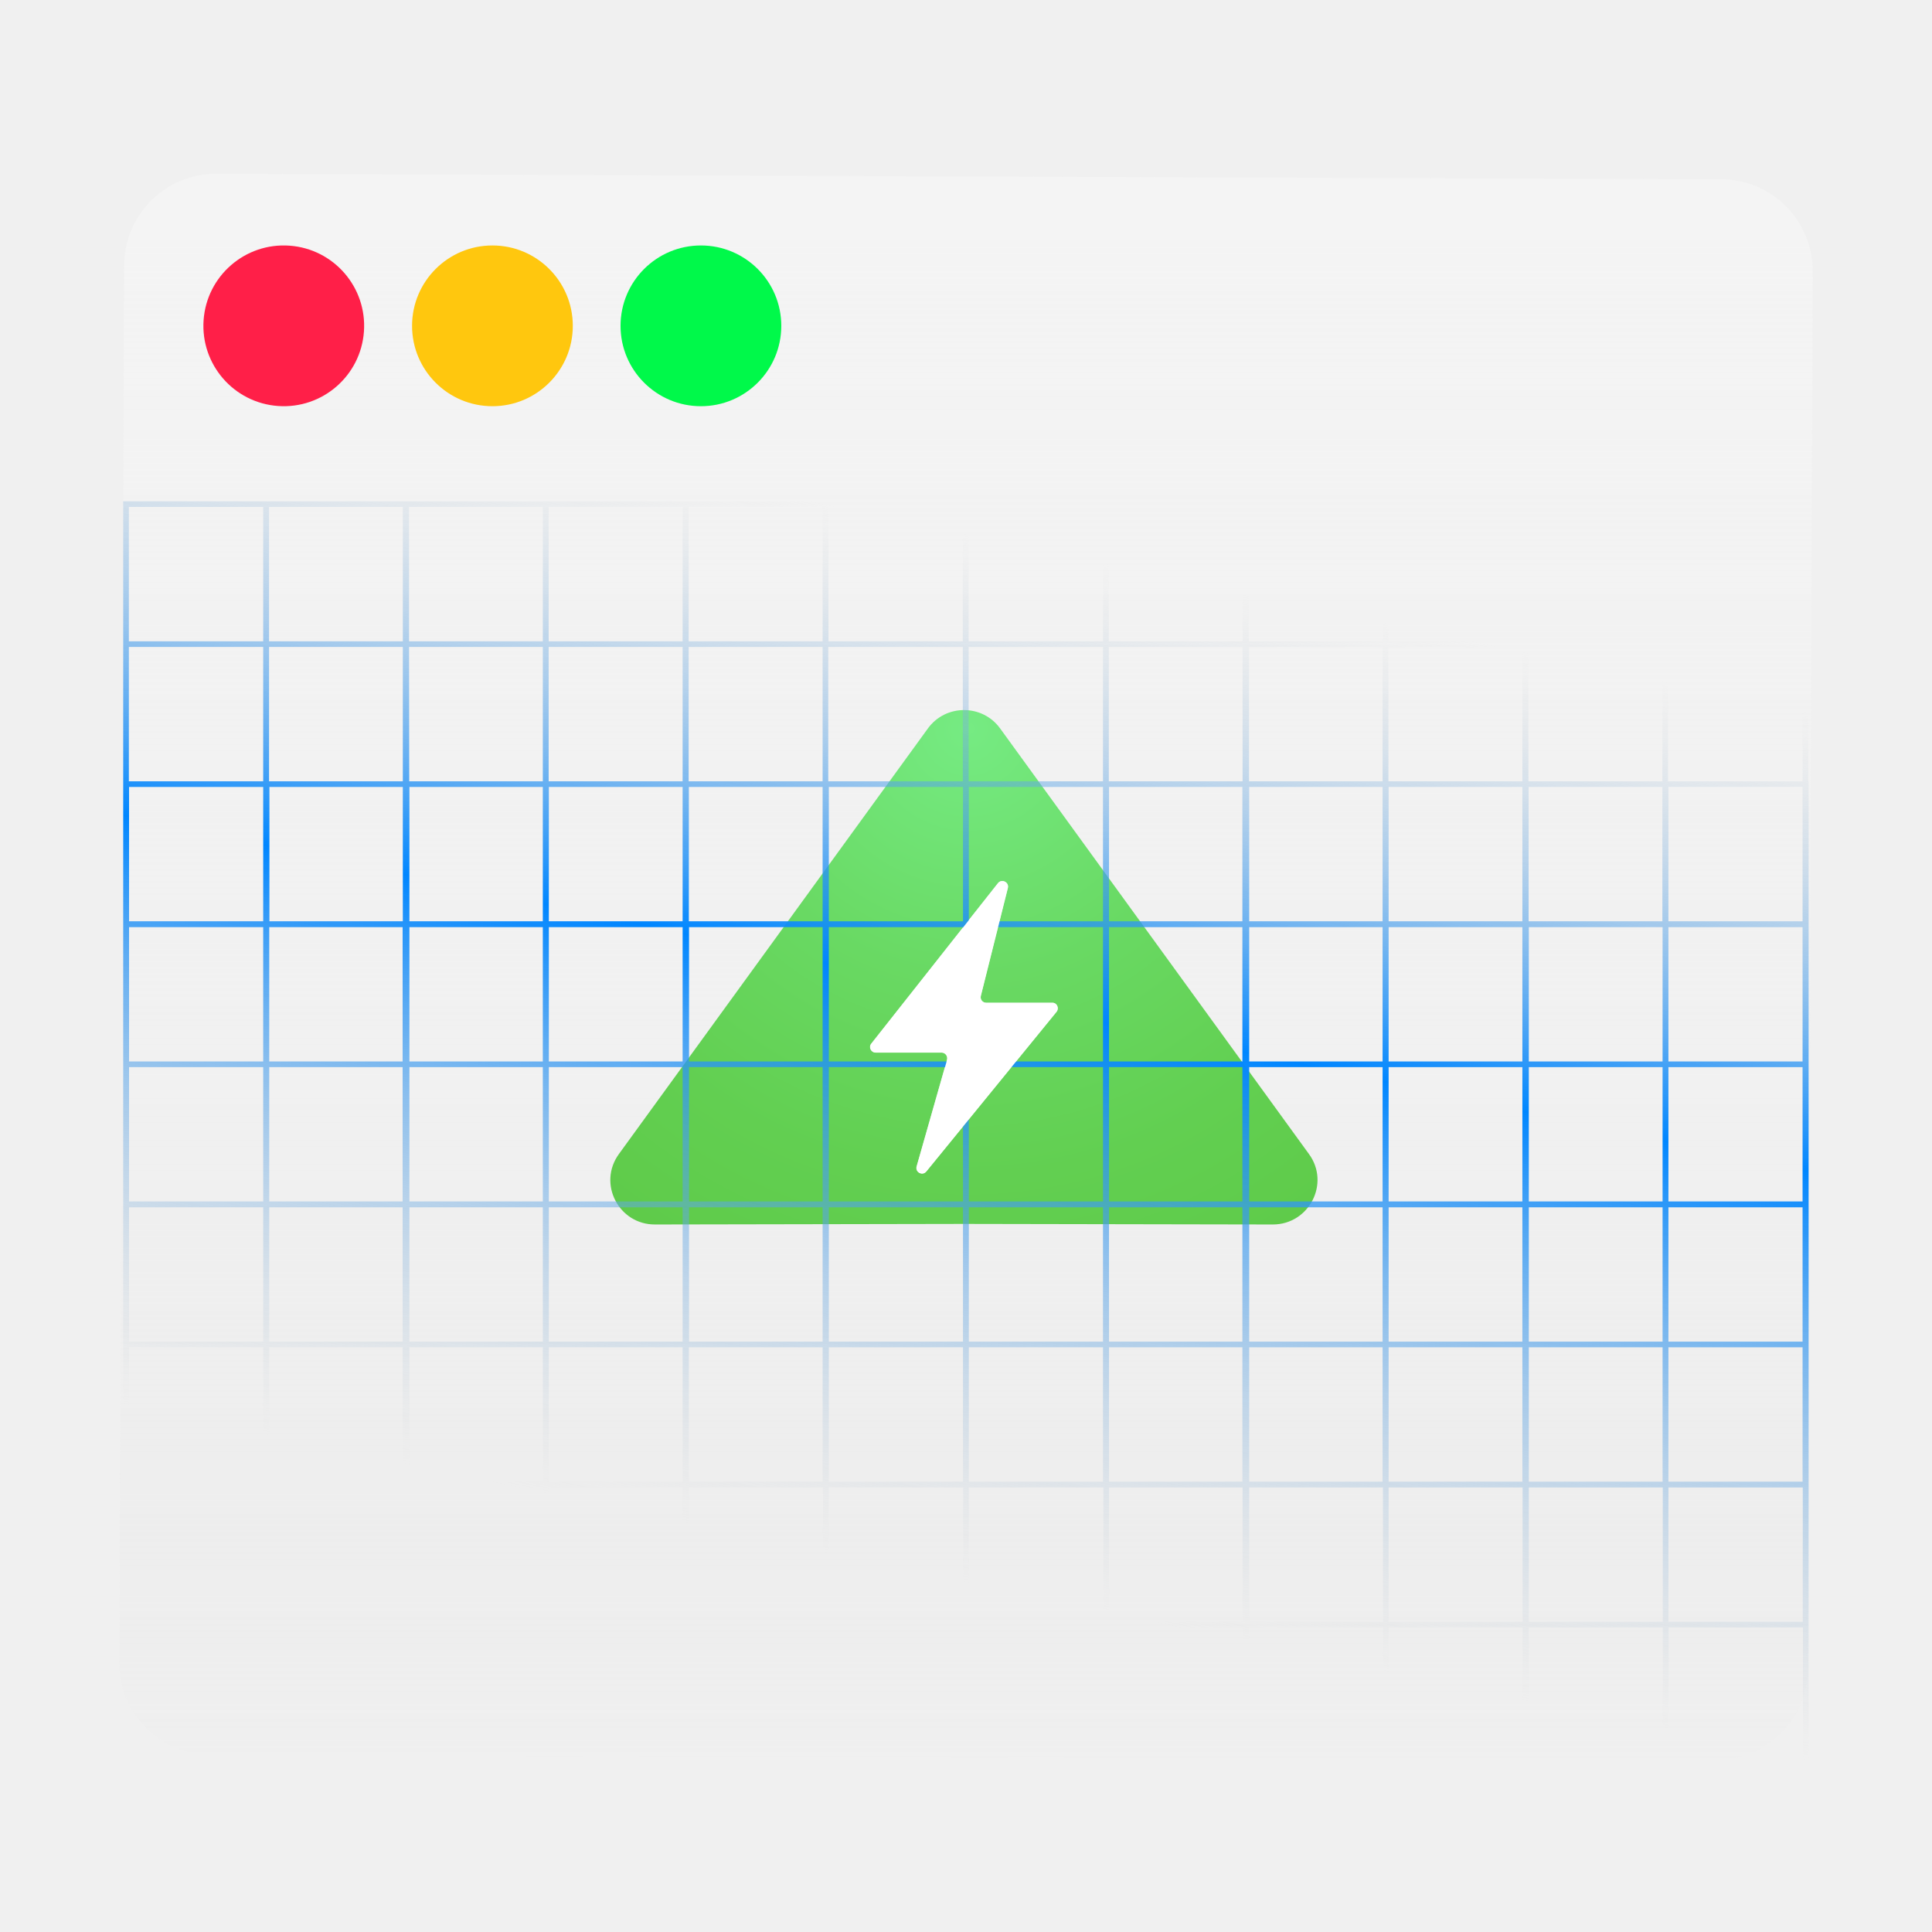
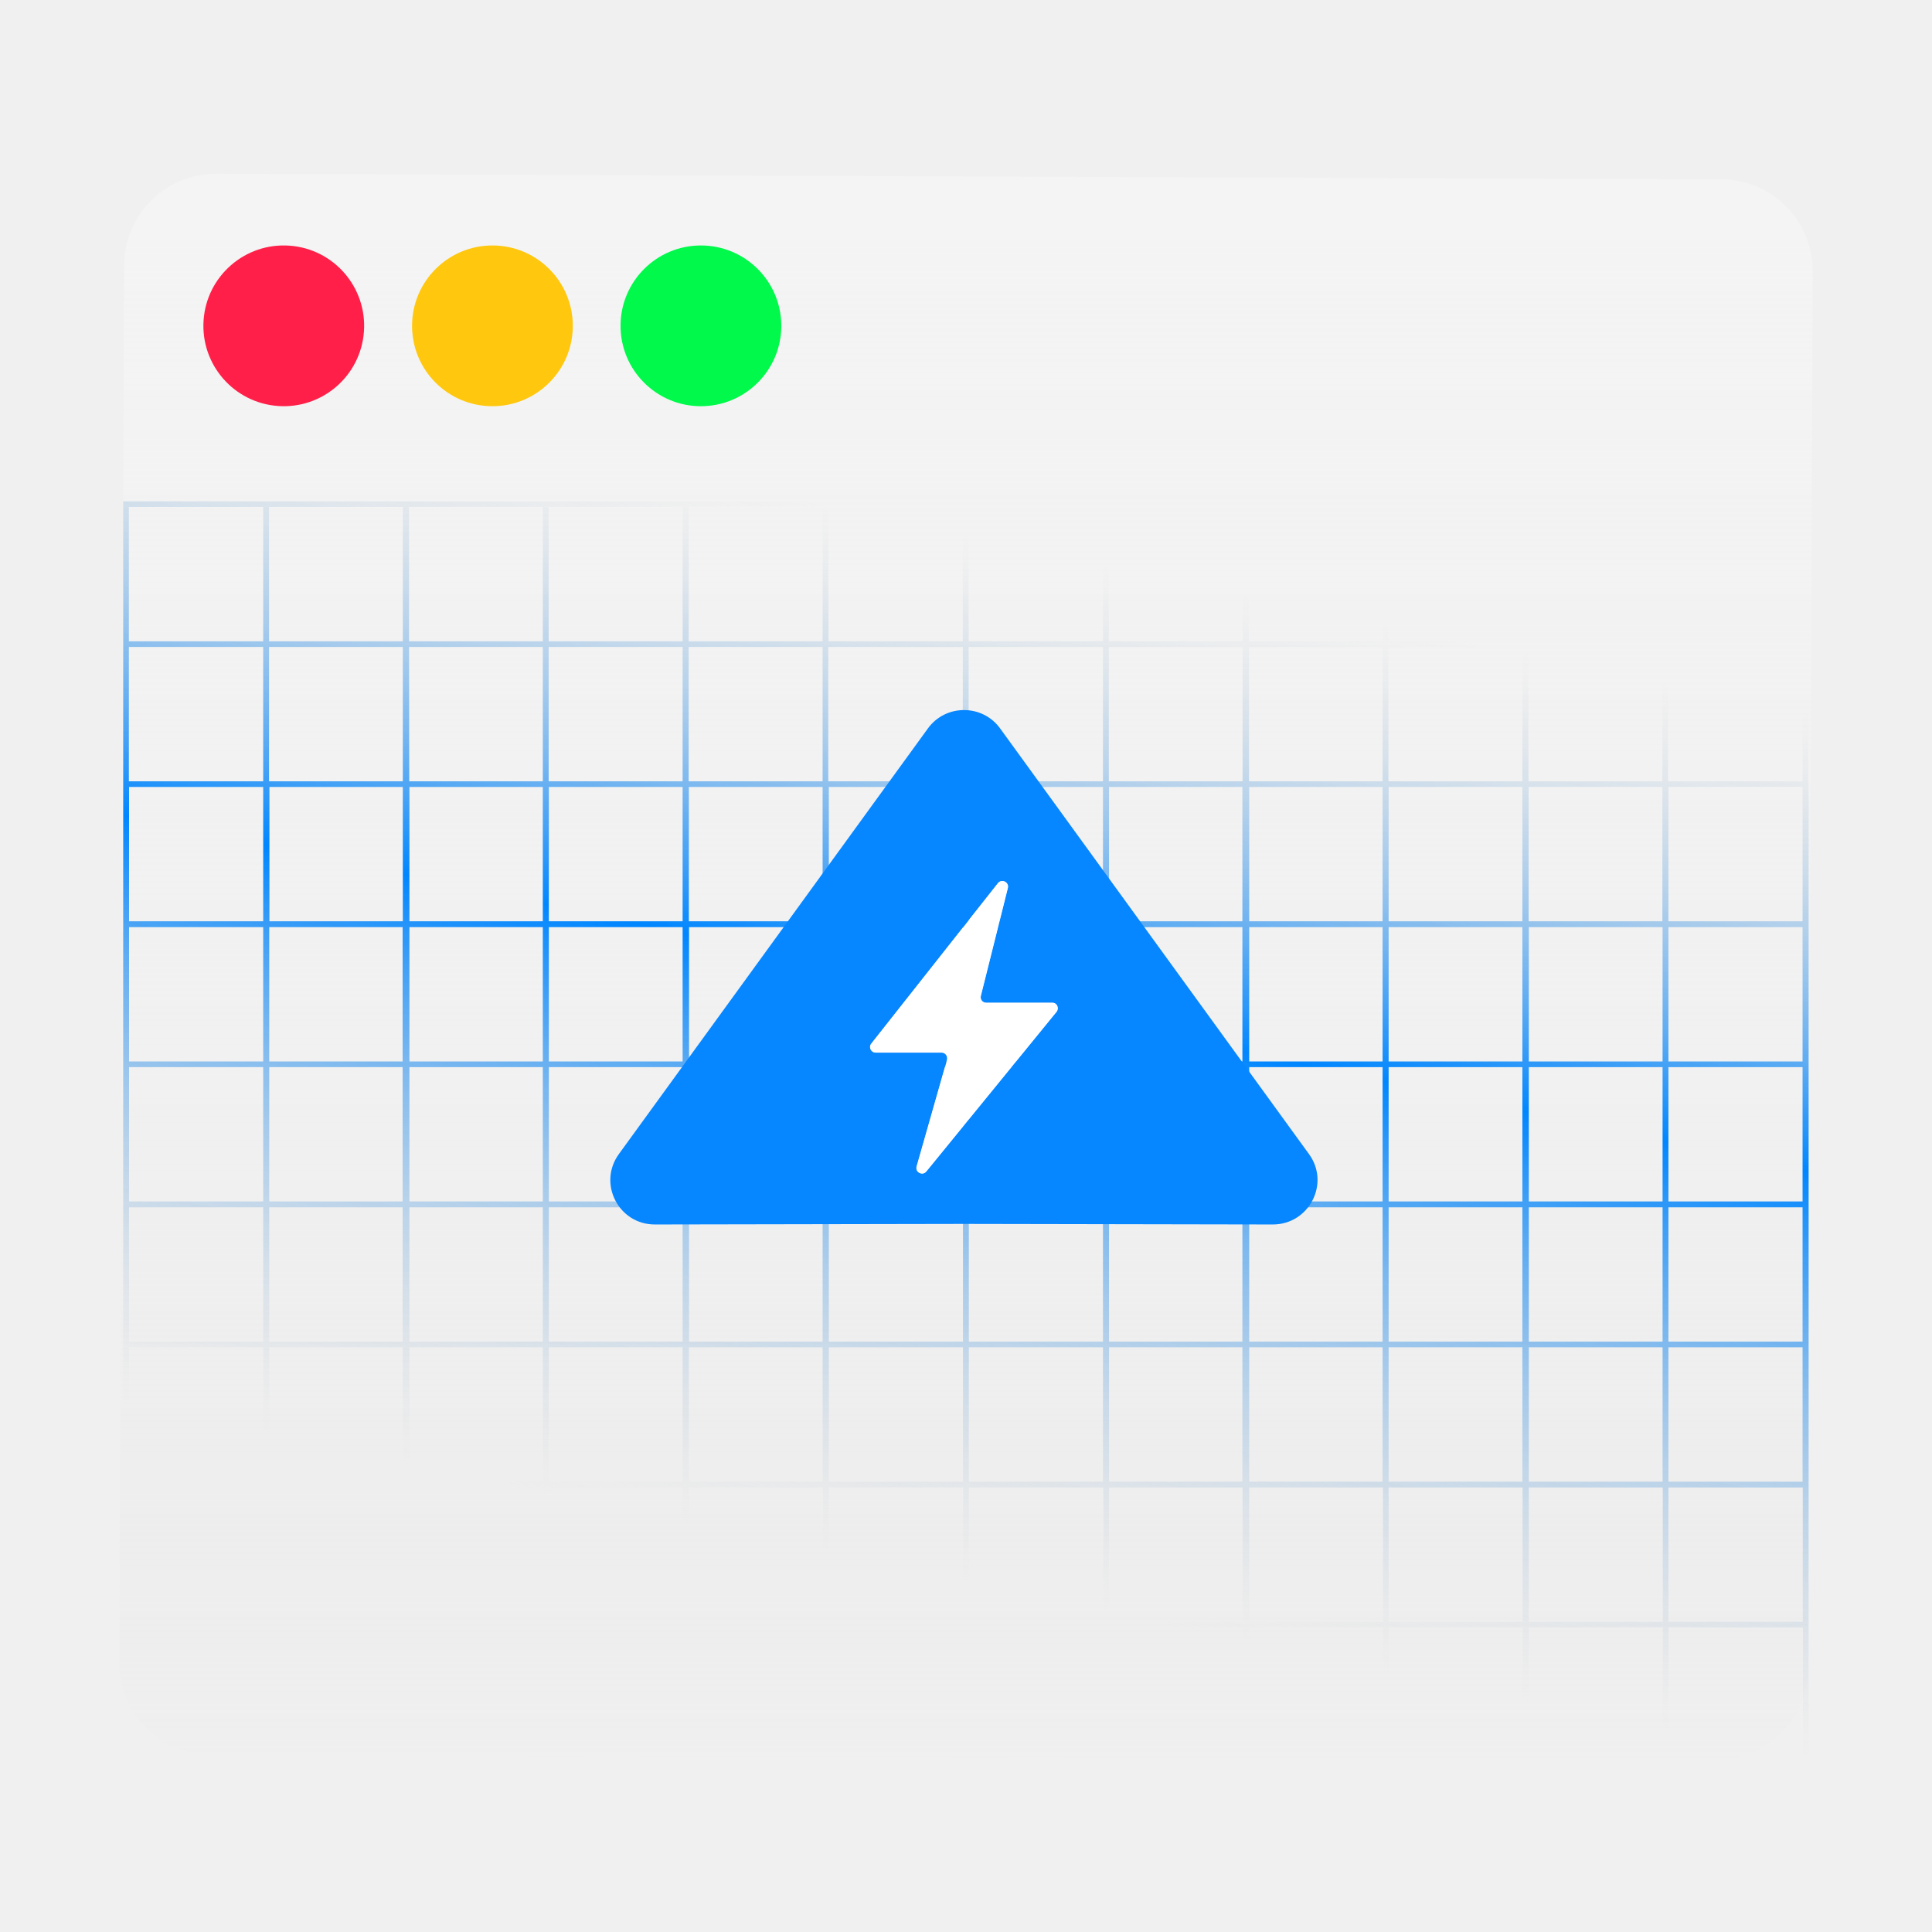
<svg xmlns="http://www.w3.org/2000/svg" version="1.1" id="Layer_1" x="0px" y="0px" viewBox="0 0 1024 1024" style="enable-background:new 0 0 1024 1024;" xml:space="preserve">
  <style type="text/css">
	.st0{fill:url(#path11_1_);}
	.st1{fill:#FF1F48;}
	.st2{fill:#FFC70E;}
	.st3{fill:#00F94A;}
	.st4{fill:url(#SVGID_1_);}
- 	.st5{fill:url(#SVGID_2_);}
+ 	.st5{fill:#0686FF;}
	.st6{fill:#FFFFFF;}
</style>
  <g id="orca">
    <linearGradient id="path11_1_" gradientUnits="userSpaceOnUse" x1="512" y1="895.469" x2="512" y2="85.487" gradientTransform="matrix(1 0 0 -1 0 1021.89)">
      <stop offset="0" style="stop-color:#F4F4F4" />
      <stop offset="0.541" style="stop-color:#F2F2F2;stop-opacity:0.459" />
      <stop offset="0.736" style="stop-color:#EBEBEB;stop-opacity:0.264" />
      <stop offset="0.874" style="stop-color:#DFDFDF;stop-opacity:0.126" />
      <stop offset="0.986" style="stop-color:#CFCFCF;stop-opacity:1.415163e-02" />
      <stop offset="1" style="stop-color:#CCCCCC;stop-opacity:0" />
    </linearGradient>
    <path id="path11" class="st0" d="M909.3,933l-797.6-2.9c-26.9-0.1-48.6-22-48.5-48.9l2.6-740.6   c0.1-26.9,22-48.6,48.9-48.5L912.3,95c26.9,0.1,48.6,22,48.5,48.9l-2.7,740.6C958.1,911.3,936.2,933,909.3,933z" />
    <ellipse transform="matrix(7.088901e-02 -0.9975 0.9975 7.088901e-02 -32.5272 310.4791)" class="st1" cx="150.4" cy="172.7" rx="42.6" ry="42.6" />
    <circle class="st2" cx="261" cy="172.7" r="42.6" />
    <circle class="st3" cx="371.5" cy="172.7" r="42.6" />
  </g>
  <g>
-     <radialGradient id="SVGID_1_" cx="513.031" cy="386.044" r="429.723" gradientUnits="userSpaceOnUse">
-       <stop offset="0" style="stop-color:#76EB83" />
-       <stop offset="1.560741e-02" style="stop-color:#75EA81" />
-       <stop offset="0.305" style="stop-color:#69D963" />
-       <stop offset="0.553" style="stop-color:#62CF51" />
-       <stop offset="0.729" style="stop-color:#5FCB4A" />
-     </radialGradient>
-     <path class="st4" d="M693.8,611.7L530.1,386.1c-9.4-13-28.9-13-38.3,0L328,611.7c-11.3,15.6-0.1,37.4,19.2,37.3l163.7-0.3   l163.7,0.3C693.9,649,705.1,627.2,693.8,611.7z M559.9,536.3l-69,84.6c-2,2.5-6,0.4-5.1-2.7l16.1-56.5c0.5-1.9-0.9-3.8-2.8-3.8h-35   c-2.5,0-3.9-2.9-2.3-4.8l67.1-85c2-2.5,6-0.5,5.2,2.6l-14.3,57.1c-0.5,1.9,0.9,3.7,2.9,3.7h35C560.1,531.4,561.4,534.3,559.9,536.3   z" />
-     <linearGradient id="SVGID_2_" gradientUnits="userSpaceOnUse" x1="576.427" y1="725.477" x2="463.747" y2="193.008" gradientTransform="matrix(1 0 0 -1 0 1021.89)">
+     <linearGradient id="SVGID_1_" gradientUnits="userSpaceOnUse" x1="576.427" y1="725.477" x2="463.747" y2="193.008" gradientTransform="matrix(1 0 0 -1 0 1021.89)">
      <stop offset="0" style="stop-color:#CCCCCC;stop-opacity:0" />
      <stop offset="0.438" style="stop-color:#0086FF" />
      <stop offset="1" style="stop-color:#CCCCCC;stop-opacity:0" />
    </linearGradient>
-     <path class="st5" d="M958.4,414.1v-71.2v-3v-74.2h-74.3h-3H810h-3.2h-71.1h-3h-70.9h-3.4h-70.9h-3h-71.3h-3h-71.3h-3H365h-3.2   h-71.1h-3h-70.9h-3.4h-70.9h-3H65.3v74.2v3v71.2v3v71.2v3v71.2v3v71.2v3v71.2v3v74.2h0.1v71.2v3v74.2h74.3h3h70.9h3.4h70.9h3H362   h3.2h71.1h3h71.3h3h71.3h3h70.9h3.4H733h3h71h3.2h71.1h3h74.3v-74.2v-3v-71.2v-3v-71.2v-3v-71.2v-3v-71.2v-3v-71.2v-3v-74.2   L958.4,414.1L958.4,414.1z M884.3,714.1h71.1v71.2h-71.1V714.1z M884.3,711.1v-71.2h71.1v71.2H884.3z M884.3,636.8v-71.2h71.1v71.2   H884.3z M884.3,562.6v-71.2h71.1v71.2H884.3z M955.4,417.1v71.2h-71.1v-71.2L955.4,417.1L955.4,417.1z M884.2,268.7h71.2v71.2   h-71.2V268.7z M884.2,342.9h71.2v71.2h-71.2h-0.1L884.2,342.9L884.2,342.9z M810.3,714.1h70.9v71.2h-70.9V714.1z M810.3,711.1   v-71.2h70.9v71.2H810.3z M810.3,636.8v-71.2h70.9v71.2H810.3z M810.3,562.6v-71.2h70.9v71.2H810.3z M881.1,417.1v71.2h-70.9v-71.2   L881.1,417.1L881.1,417.1z M810.1,268.7h71v71.2h-71V268.7z M810.1,342.9h71v71.2h-70.9h-0.1V342.9z M736,714.1h70.9v71.2H736   V714.1z M736,711.1v-71.2h70.9v71.2H736z M736,636.8v-71.2h70.9v71.2H736z M736,562.6v-71.2h70.9v71.2H736z M806.9,417.1v71.2H736   v-71.2L806.9,417.1L806.9,417.1z M735.9,268.7h71v71.2h-71V268.7z M735.9,342.9h71v71.2H736h-0.1V342.9z M662.1,714.1h70.7v71.2   h-70.7V714.1z M662.1,711.1v-71.2h70.7v71.2H662.1z M662.1,636.8v-71.2h70.7v71.2H662.1z M662.1,562.6v-71.2h70.7v71.2H662.1z    M732.8,417.1v71.2h-70.7v-71.2L732.8,417.1L732.8,417.1z M661.9,268.7h70.9v71.2h-70.9V268.7z M661.9,342.9h70.9v71.2h-70.7H662   v-71.2H661.9z M587.8,714.1h70.7v71.2h-70.7V714.1z M587.8,711.1v-71.2h70.7v71.2H587.8z M587.8,636.8v-71.2h70.7v71.2H587.8z    M587.8,562.6v-71.2h70.7v71.2H587.8z M658.5,417.1v71.2h-70.7v-71.2L658.5,417.1L658.5,417.1z M587.7,268.7h70.9v71.2h-70.9V268.7   z M587.7,342.9h70.9v71.2h-70.8h-0.1L587.7,342.9L587.7,342.9z M513.5,714.1h71.1v71.2h-71.1V714.1z M513.5,711.1v-71.2h71.1v71.2   H513.5z M513.5,636.8v-71.2h71.1v71.2H513.5z M513.5,562.6v-71.2h71.1v71.2H513.5z M584.6,417.1v71.2h-71.1v-71.2L584.6,417.1   L584.6,417.1z M513.4,268.7h71.2v71.2h-71.2V268.7z M513.4,342.9h71.2v71.2h-71.1h-0.1L513.4,342.9L513.4,342.9z M439.3,714.1h71.1   v71.2h-71.1V714.1z M439.3,711.1v-71.2h71.1v71.2H439.3z M439.3,636.8v-71.2h71.1v71.2H439.3z M439.3,562.6v-71.2h71.1v71.2H439.3z    M510.4,417.1v71.2h-71.1v-71.2L510.4,417.1L510.4,417.1z M439.1,268.7h71.2v71.2h-71.2L439.1,268.7L439.1,268.7z M439.1,342.9   h71.2v71.2h-71.2H439v-71.2H439.1z M365.2,714.1H436v71.2h-70.9v-71.2H365.2z M365.2,711.1v-71.2H436v71.2H365.2z M365.2,636.8   v-71.2H436v71.2H365.2z M365.2,562.6v-71.2H436v71.2H365.2z M436,417.1v71.2h-70.9v-71.2L436,417.1L436,417.1z M365,268.7h71v71.2   h-71V268.7z M365,342.9h71v71.2h-70.9H365V342.9z M290.9,714.1h70.9v71.2h-70.9V714.1z M290.9,711.1v-71.2h70.9v71.2H290.9z    M290.9,636.8v-71.2h70.9v71.2H290.9z M290.9,562.6v-71.2h70.9v71.2H290.9z M361.8,417.1v71.2h-70.9v-71.2L361.8,417.1L361.8,417.1   z M290.8,268.7h71v71.2h-71V268.7z M290.8,342.9h71v71.2h-70.9h-0.1V342.9z M217,714.1h70.7v71.2H217V714.1z M217,711.1v-71.2h70.7   v71.2H217z M217,636.8v-71.2h70.7v71.2H217z M217,562.6v-71.2h70.7v71.2H217z M287.7,417.1v71.2H217v-71.2L287.7,417.1L287.7,417.1   z M216.8,268.7h70.9v71.2h-70.9L216.8,268.7L216.8,268.7z M216.8,342.9h70.9v71.2H217h-0.1L216.8,342.9L216.8,342.9z M142.7,714.1   h70.7v71.2h-70.7V714.1z M142.7,711.1v-71.2h70.7v71.2H142.7z M142.7,636.8v-71.2h70.7v71.2H142.7z M142.7,562.6v-71.2h70.7v71.2   H142.7z M213.5,417.1v71.2h-70.7v-71.2L213.5,417.1L213.5,417.1z M142.6,268.7h70.9v71.2h-70.9V268.7z M142.6,342.9h70.9v71.2   h-70.8h-0.1L142.6,342.9L142.6,342.9z M68.4,714.1h71.1v71.2H68.4V714.1z M68.4,711.1v-71.2h71.1v71.2H68.4z M68.4,636.8v-71.2   h71.1v71.2H68.4z M68.4,562.6v-71.2h71.1v71.2H68.4z M139.5,417.1v71.2H68.4v-71.2L139.5,417.1L139.5,417.1z M68.3,268.7h71.2v71.2   H68.3V268.7z M68.3,342.9h71.2v71.2H68.3V342.9z M139.7,933.8H68.4v-71.2h71.2L139.7,933.8L139.7,933.8z M68.4,859.6v-71.2h71.2   h0.1v71.2H68.4z M213.6,933.8h-70.9v-71.2h70.9V933.8z M142.7,859.6v-71.2h70.7h0.1v71.2H142.7z M287.9,933.8H217v-71.2h70.9V933.8   z M217,859.6v-71.2h70.8h0.1v71.2H217z M361.9,933.8h-71v-71.2h71V933.8z M290.9,859.6v-71.2h70.9h0.1v71.2H290.9z M436.2,933.8   h-71v-71.2h71V933.8z M365.2,859.6v-71.2h70.9h0.1v71.2H365.2z M510.5,933.8h-71.2v-71.2h71.2V933.8z M439.3,859.6v-71.2h71.1h0.1   v71.2H439.3z M584.7,933.8h-71.2v-71.2h71.2V933.8z M513.5,859.6v-71.2h71.2h0.1v71.2H513.5z M658.7,933.8h-70.9v-71.2h70.9V933.8z    M587.8,859.6v-71.2h70.7h0.1v71.2H587.8z M732.9,933.8H662v-71.2h70.9V933.8z M662.1,859.6v-71.2h70.8h0.1v71.2H662.1z M807,933.8   h-71v-71.2h71V933.8z M736,859.6v-71.2h70.9h0.1v71.2H736z M881.3,933.8h-71v-71.2h71V933.8z M810.3,859.6v-71.2h70.9h0.1v71.2   H810.3z M955.6,933.8h-71.2v-71.2h71.2V933.8z M884.3,859.6v-71.2h71.2v71.2H884.3z" />
+     <path class="st4" d="M958.4,414.1v-71.2v-3v-74.2h-74.3h-3H810h-3.2h-71.1h-3h-70.9h-3.4h-70.9h-3h-71.3h-3h-71.3h-3H365h-3.2   h-71.1h-3h-70.9h-3.4h-70.9h-3H65.3v74.2v3v71.2v3v71.2v3v71.2v3v71.2v3v71.2v3v74.2h0.1v71.2v3v74.2h74.3h3h70.9h3.4h70.9h3H362   h3.2h71.1h3h71.3h3h71.3h3h70.9h3.4H733h3h71h3.2h71.1h3h74.3v-74.2v-3v-71.2v-3v-71.2v-3v-71.2v-3v-71.2v-3v-71.2v-3v-74.2   L958.4,414.1L958.4,414.1z M884.3,714.1h71.1v71.2h-71.1V714.1z M884.3,711.1v-71.2h71.1v71.2H884.3z M884.3,636.8v-71.2h71.1v71.2   H884.3z M884.3,562.6v-71.2h71.1v71.2H884.3z M955.4,417.1v71.2h-71.1v-71.2L955.4,417.1L955.4,417.1z M884.2,268.7h71.2v71.2   h-71.2V268.7z M884.2,342.9h71.2v71.2h-71.2h-0.1L884.2,342.9L884.2,342.9z M810.3,714.1h70.9v71.2h-70.9V714.1z M810.3,711.1   v-71.2h70.9v71.2H810.3z M810.3,636.8v-71.2h70.9v71.2H810.3z M810.3,562.6v-71.2h70.9v71.2H810.3z M881.1,417.1v71.2h-70.9v-71.2   L881.1,417.1L881.1,417.1z M810.1,268.7h71v71.2h-71V268.7z M810.1,342.9h71v71.2h-70.9h-0.1V342.9z M736,714.1h70.9v71.2H736   V714.1z M736,711.1v-71.2h70.9v71.2H736z M736,636.8v-71.2h70.9v71.2H736z M736,562.6v-71.2h70.9v71.2H736z M806.9,417.1v71.2H736   v-71.2L806.9,417.1L806.9,417.1z M735.9,268.7h71v71.2h-71V268.7z M735.9,342.9h71v71.2H736h-0.1V342.9z M662.1,714.1h70.7v71.2   h-70.7V714.1z M662.1,711.1v-71.2h70.7v71.2H662.1z M662.1,636.8v-71.2h70.7v71.2H662.1z M662.1,562.6v-71.2h70.7v71.2H662.1z    M732.8,417.1v71.2h-70.7v-71.2L732.8,417.1L732.8,417.1z M661.9,268.7h70.9v71.2h-70.9V268.7z M661.9,342.9h70.9v71.2h-70.7H662   v-71.2H661.9z M587.8,714.1h70.7v71.2h-70.7V714.1z M587.8,711.1v-71.2h70.7v71.2H587.8z M587.8,636.8v-71.2h70.7v71.2H587.8z    M587.8,562.6v-71.2h70.7v71.2H587.8z M658.5,417.1v71.2h-70.7v-71.2L658.5,417.1L658.5,417.1z M587.7,268.7h70.9v71.2h-70.9V268.7   z M587.7,342.9h70.9v71.2h-70.8h-0.1L587.7,342.9L587.7,342.9z M513.5,714.1h71.1v71.2h-71.1V714.1z M513.5,711.1v-71.2h71.1v71.2   H513.5z M513.5,636.8v-71.2h71.1v71.2H513.5z M513.5,562.6v-71.2h71.1v71.2H513.5z M584.6,417.1v71.2h-71.1v-71.2L584.6,417.1   L584.6,417.1z M513.4,268.7h71.2v71.2h-71.2V268.7z M513.4,342.9h71.2v71.2h-71.1h-0.1L513.4,342.9L513.4,342.9z M439.3,714.1h71.1   v71.2h-71.1V714.1z M439.3,711.1v-71.2h71.1v71.2H439.3z M439.3,636.8v-71.2h71.1v71.2H439.3z M439.3,562.6v-71.2h71.1v71.2H439.3z    M510.4,417.1v71.2h-71.1v-71.2L510.4,417.1L510.4,417.1z M439.1,268.7h71.2v71.2h-71.2L439.1,268.7L439.1,268.7z M439.1,342.9   h71.2v71.2h-71.2H439v-71.2H439.1z M365.2,714.1H436v71.2h-70.9v-71.2H365.2z M365.2,711.1v-71.2H436v71.2H365.2z M365.2,636.8   v-71.2H436v71.2H365.2z M365.2,562.6v-71.2H436v71.2H365.2z M436,417.1v71.2h-70.9v-71.2L436,417.1L436,417.1z M365,268.7h71v71.2   h-71V268.7z M365,342.9h71v71.2h-70.9H365V342.9z M290.9,714.1h70.9v71.2h-70.9V714.1z M290.9,711.1v-71.2h70.9v71.2H290.9z    M290.9,636.8v-71.2h70.9v71.2H290.9z M290.9,562.6v-71.2h70.9v71.2H290.9z M361.8,417.1v71.2h-70.9v-71.2L361.8,417.1L361.8,417.1   z M290.8,268.7h71v71.2h-71V268.7z M290.8,342.9h71v71.2h-70.9h-0.1V342.9z M217,714.1h70.7v71.2H217V714.1z M217,711.1v-71.2h70.7   v71.2H217z M217,636.8v-71.2h70.7v71.2H217z M217,562.6v-71.2h70.7v71.2H217z M287.7,417.1v71.2H217v-71.2L287.7,417.1L287.7,417.1   z M216.8,268.7h70.9v71.2h-70.9L216.8,268.7L216.8,268.7z M216.8,342.9h70.9v71.2H217h-0.1L216.8,342.9L216.8,342.9z M142.7,714.1   h70.7v71.2h-70.7V714.1z M142.7,711.1v-71.2h70.7v71.2H142.7z M142.7,636.8v-71.2h70.7v71.2H142.7z M142.7,562.6v-71.2h70.7v71.2   H142.7z M213.5,417.1v71.2h-70.7v-71.2L213.5,417.1L213.5,417.1z M142.6,268.7h70.9v71.2h-70.9V268.7z M142.6,342.9h70.9v71.2   h-70.8h-0.1L142.6,342.9L142.6,342.9z M68.4,714.1h71.1v71.2H68.4V714.1z M68.4,711.1v-71.2h71.1v71.2H68.4z M68.4,636.8v-71.2   h71.1v71.2H68.4z M68.4,562.6v-71.2h71.1v71.2H68.4z M139.5,417.1v71.2H68.4v-71.2L139.5,417.1L139.5,417.1z M68.3,268.7h71.2v71.2   H68.3V268.7z M68.3,342.9h71.2v71.2H68.3V342.9z M139.7,933.8H68.4v-71.2h71.2L139.7,933.8L139.7,933.8z M68.4,859.6v-71.2h71.2   h0.1v71.2H68.4z M213.6,933.8h-70.9v-71.2h70.9V933.8z M142.7,859.6v-71.2h70.7h0.1v71.2H142.7z M287.9,933.8H217v-71.2h70.9V933.8   z M217,859.6v-71.2h70.8h0.1v71.2H217z M361.9,933.8h-71v-71.2h71V933.8z M290.9,859.6v-71.2h70.9h0.1v71.2H290.9z M436.2,933.8   h-71v-71.2h71V933.8z M365.2,859.6v-71.2h70.9h0.1v71.2H365.2z M510.5,933.8h-71.2v-71.2h71.2V933.8z M439.3,859.6v-71.2h71.1h0.1   v71.2H439.3z M584.7,933.8h-71.2v-71.2h71.2V933.8z M513.5,859.6v-71.2h71.2h0.1v71.2H513.5z M658.7,933.8h-70.9v-71.2h70.9V933.8z    M587.8,859.6v-71.2h70.7h0.1v71.2H587.8z M732.9,933.8H662v-71.2h70.9V933.8z M662.1,859.6v-71.2h70.8h0.1v71.2H662.1z M807,933.8   h-71v-71.2h71V933.8z M736,859.6v-71.2h70.9h0.1v71.2H736z M881.3,933.8h-71v-71.2h71V933.8z M810.3,859.6v-71.2h70.9h0.1v71.2   H810.3z M955.6,933.8h-71.2v-71.2h71.2V933.8z M884.3,859.6v-71.2h71.2v71.2H884.3z" />
  </g>
+   <path class="st5" d="M693.8,611.7L530.1,386.1c-9.4-13-28.9-13-38.3,0L328,611.7c-11.3,15.6-0.1,37.4,19.2,37.3l163.7-0.3l163.7,0.3  C693.9,649,705.1,627.2,693.8,611.7z M559.9,536.3l-69,84.6c-2,2.5-6,0.4-5.1-2.7l16.1-56.5c0.5-1.9-0.9-3.8-2.8-3.8h-35  c-2.5,0-3.9-2.9-2.3-4.8l67.1-85c2-2.5,6-0.5,5.2,2.6l-14.3,57.1c-0.5,1.9,0.9,3.7,2.9,3.7h35C560.1,531.4,561.4,534.3,559.9,536.3z  " />
  <path class="st6" d="M560,536.3l-69,84.6c-2,2.5-6,0.4-5.1-2.7l16.1-56.5c0.5-1.9-0.9-3.8-2.8-3.8h-35c-2.5,0-3.9-2.9-2.3-4.8  l67.1-85c2-2.5,6-0.5,5.2,2.6l-14.3,57.1c-0.5,1.9,0.9,3.7,2.9,3.7h35C560.2,531.4,561.6,534.3,560,536.3z" />
</svg>
